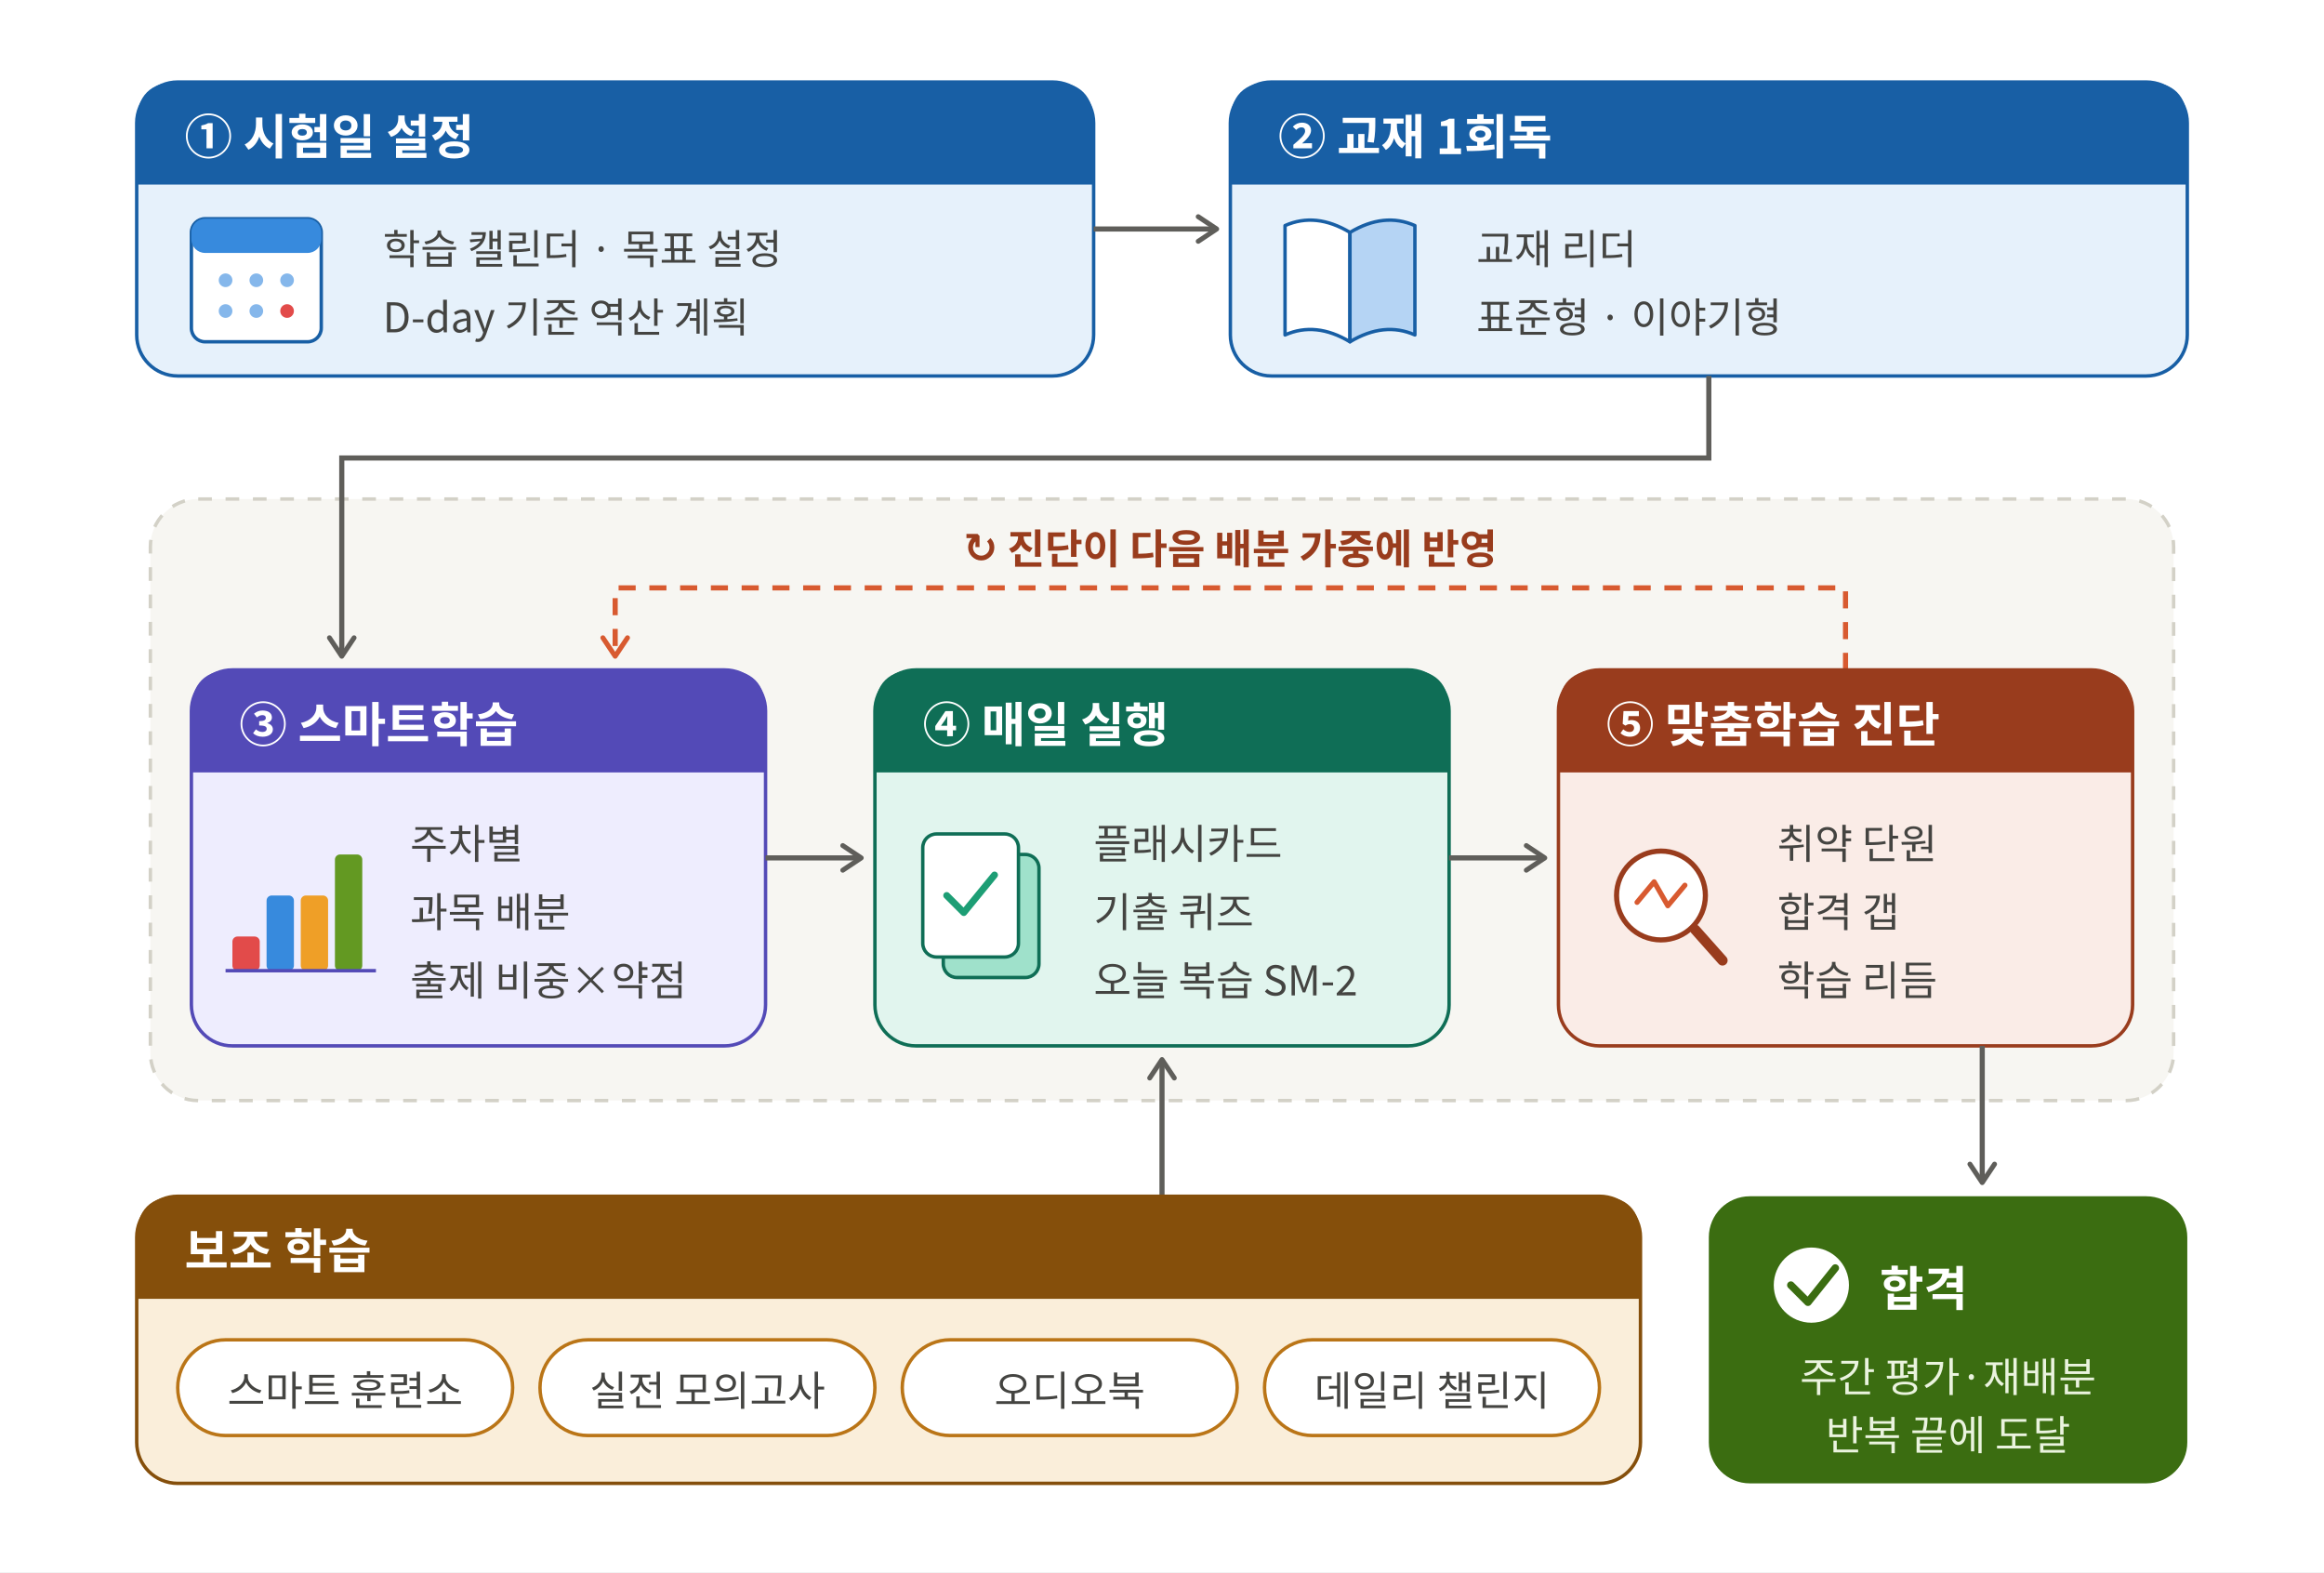
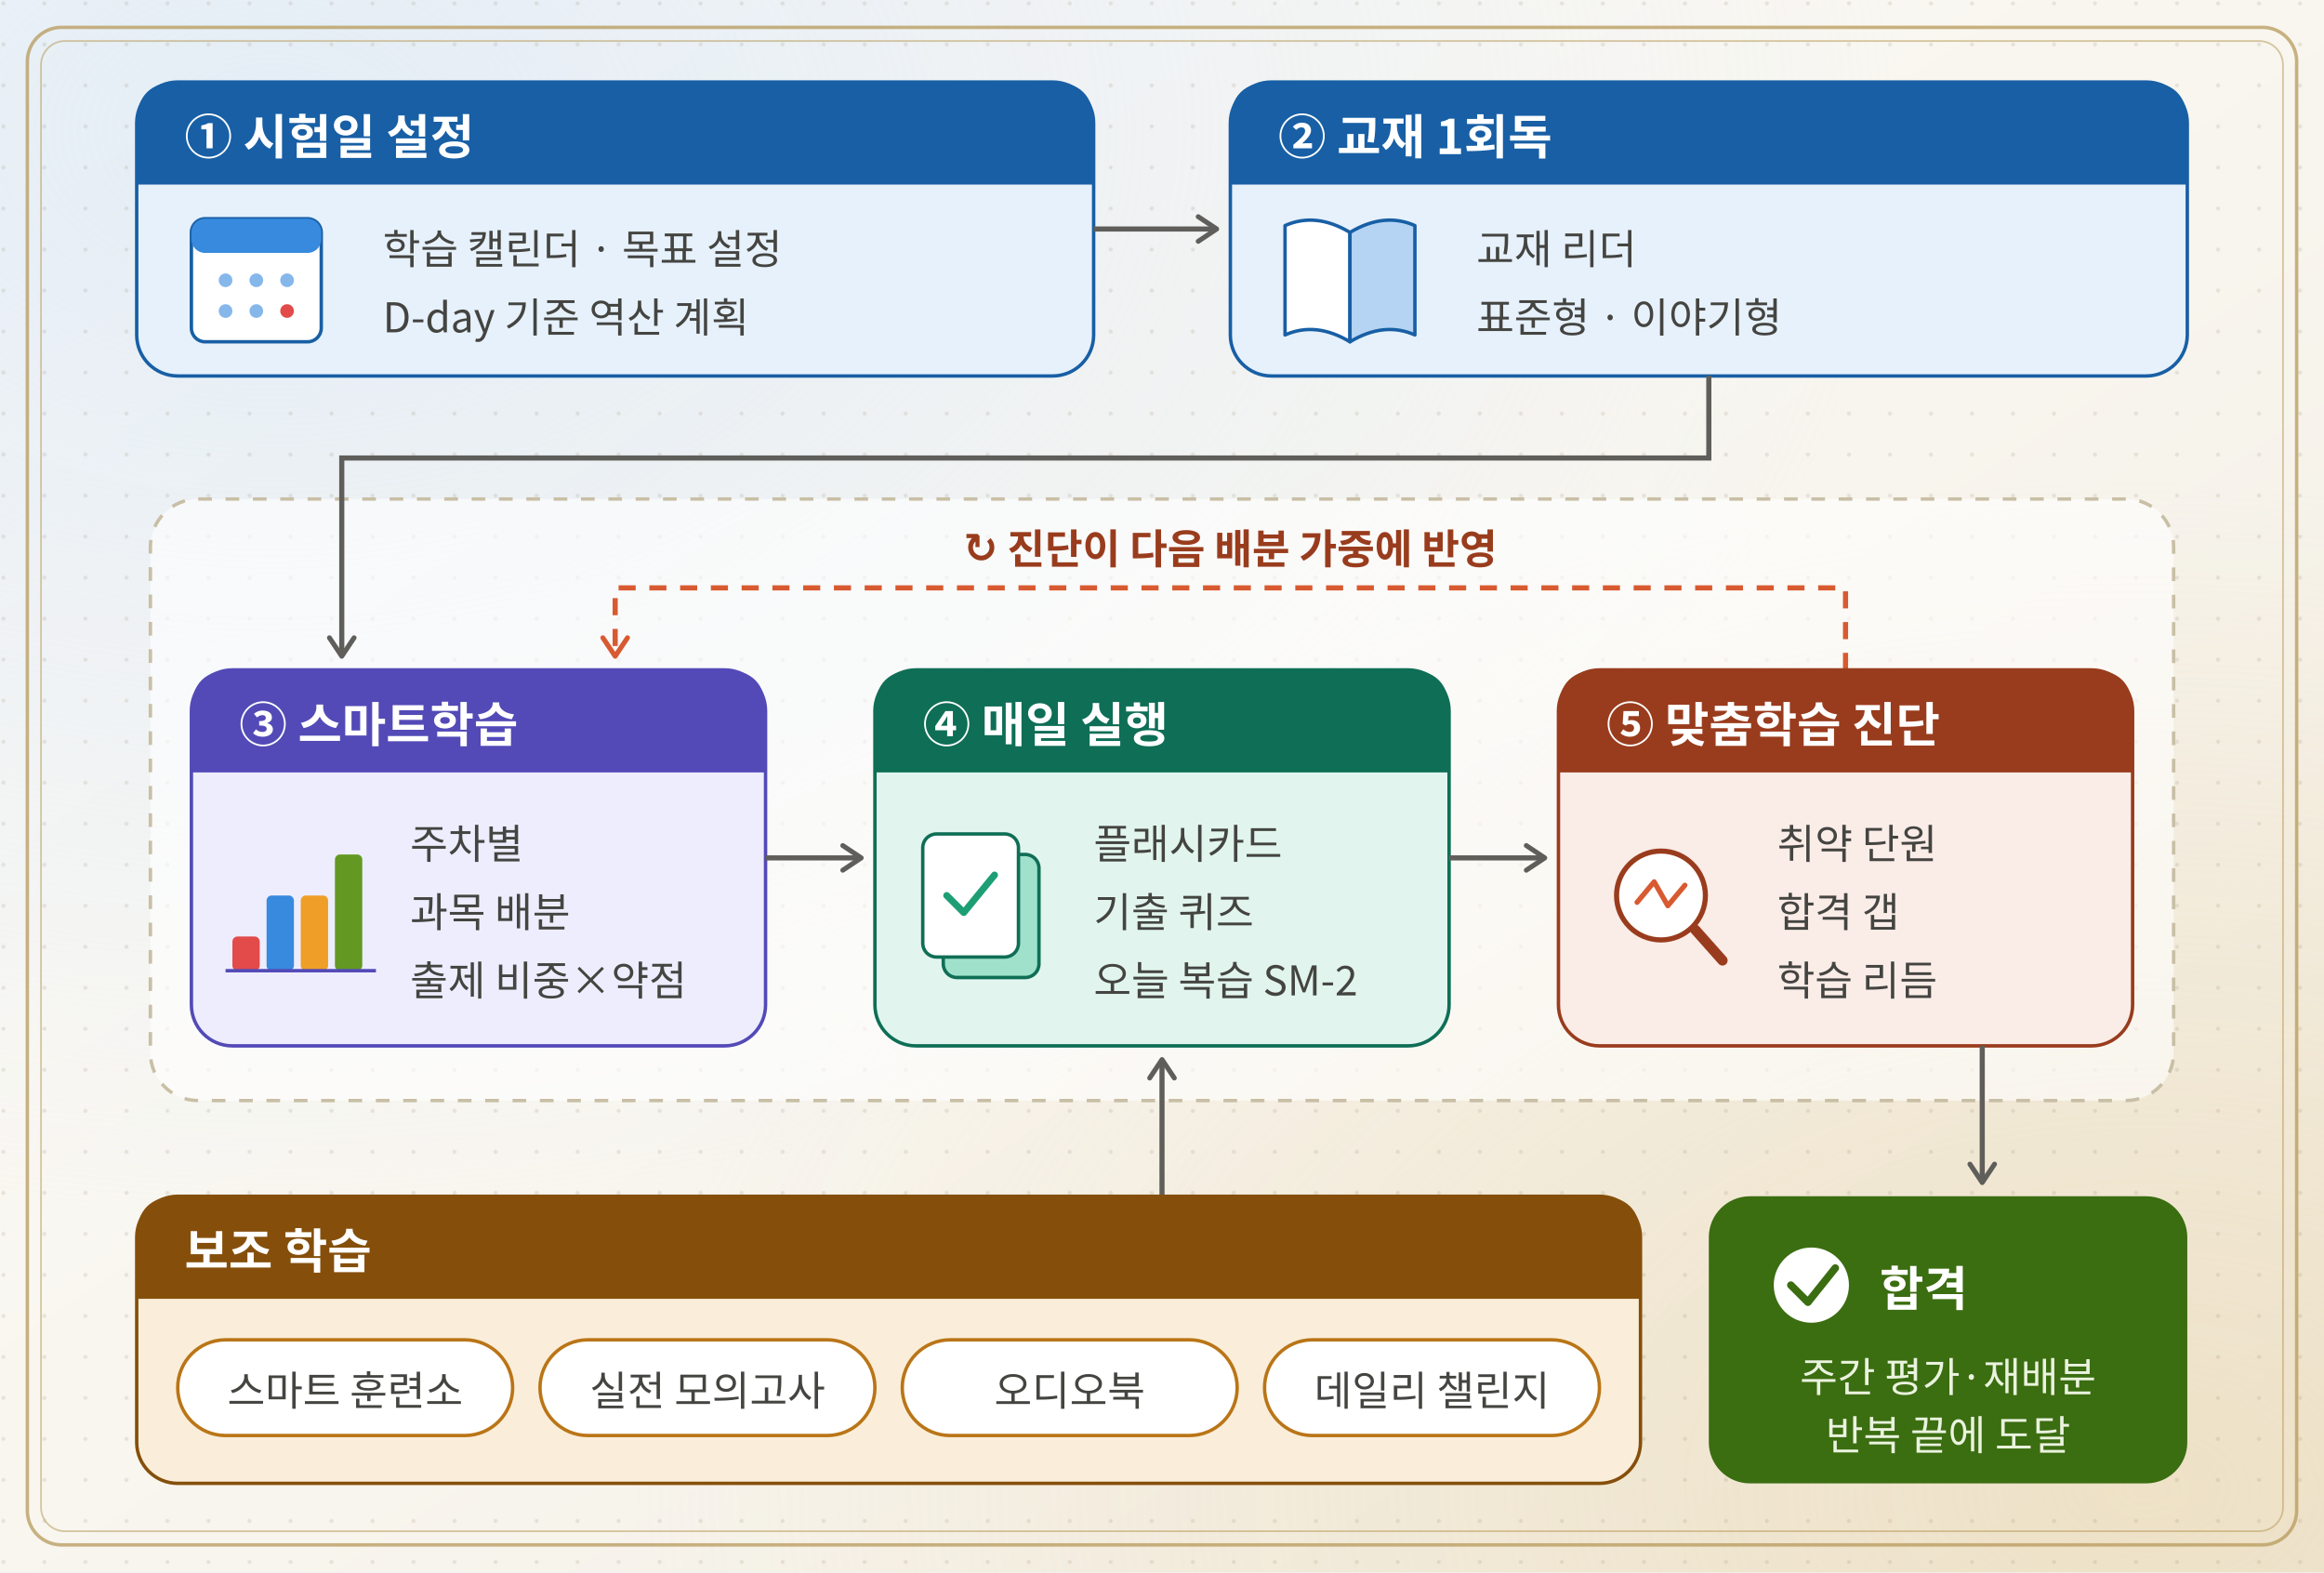
<svg xmlns="http://www.w3.org/2000/svg" width="1360" height="920" viewBox="0 0 680 460" role="img" aria-labelledby="t d">
  <defs>
    <marker id="ag" viewBox="0 0 10 10" refX="8" refY="5" markerWidth="6" markerHeight="6" orient="auto">
      <path d="M2 1L8 5L2 9" fill="none" stroke="#5F5E5A" stroke-width="1.6" stroke-linecap="round" stroke-linejoin="round" />
    </marker>
    <marker id="ac" viewBox="0 0 10 10" refX="8" refY="5" markerWidth="6" markerHeight="6" orient="auto">
      <path d="M2 1L8 5L2 9" fill="none" stroke="#D85A30" stroke-width="1.6" stroke-linecap="round" stroke-linejoin="round" />
    </marker>
  </defs>
  <style>
text{font-family:"Noto Sans CJK KR","Noto Sans KR","Pretendard","Apple SD Gothic Neo","Malgun Gothic","NanumGothic",sans-serif}
.tw{font-size:14px;font-weight:700;fill:#FFFFFF}
.tg{font-size:12px;font-weight:400;fill:#EAF3DE}
.ts{font-size:12px;font-weight:400;fill:#444441}
.tr{font-size:12px;font-weight:700;fill:#993C1D}
.a{fill:none;stroke:#5F5E5A;stroke-width:1.5}
</style>
-   <rect width="680" height="460" fill="#FFFFFF" />
-   <rect x="44" y="146" width="592" height="176" rx="14" fill="#F7F6F2" stroke="#D3D1C7" stroke-width="1" stroke-dasharray="4 4" />
+   <defs>
+     <linearGradient id="bgBase" x1="0" y1="0" x2="1" y2="1">
+       <stop offset="0" stop-color="#FDFCF9" />
+       <stop offset="0.55" stop-color="#F8F5EE" />
+       <stop offset="1" stop-color="#F1ECE1" />
+     </linearGradient>
+     <radialGradient id="bgGlowA" cx="0.12" cy="0.08" r="0.7">
+       <stop offset="0" stop-color="#DCE8F5" stop-opacity="0.75" />
+       <stop offset="1" stop-color="#DCE8F5" stop-opacity="0" />
+     </radialGradient>
+     <radialGradient id="bgGlowB" cx="0.92" cy="0.95" r="0.65">
+       <stop offset="0" stop-color="#EBD9B4" stop-opacity="0.6" />
+       <stop offset="1" stop-color="#EBD9B4" stop-opacity="0" />
+     </radialGradient>
+     <pattern id="bgDots" width="12" height="12" patternUnits="userSpaceOnUse">
+       <circle cx="1" cy="1" r="0.6" fill="#8A7B5C" fill-opacity="0.16" />
+     </pattern>
+   </defs>
+   <rect width="680" height="460" fill="url(#bgBase)" />
+   <rect width="680" height="460" fill="url(#bgGlowA)" />
+   <rect width="680" height="460" fill="url(#bgGlowB)" />
+   <rect width="680" height="460" fill="url(#bgDots)" />
+   <rect x="8" y="8" width="664" height="444" rx="10" fill="none" stroke="#B79A5B" stroke-width="1" stroke-opacity="0.75" />
+   <rect x="12" y="12" width="656" height="436" rx="7" fill="none" stroke="#B79A5B" stroke-width="0.5" stroke-opacity="0.55" />
+   <rect x="44" y="146" width="592" height="176" rx="14" fill="#FFFFFF" fill-opacity="0.6" stroke="#C9BFA6" stroke-width="1" stroke-dasharray="4 4" />
  <rect x="40" y="24" width="280" height="86" rx="12" fill="#E6F1FB" stroke="#185FA5" stroke-width="1" />
  <path d="M40 54V36Q40 24 52 24H308Q320 24 320 36V54Z" fill="#185FA5" />
  <text class="tw" x="54" y="39" text-anchor="start" dominant-baseline="central">① 시험일 설정</text>
  <text class="ts" x="112" y="72.0" text-anchor="start" dominant-baseline="central">학습 캘린더 · 목표 설정</text>
  <text class="ts" x="112" y="92.0" text-anchor="start" dominant-baseline="central">D-day 기준 역산 계획</text>
  <rect x="56" y="64" width="38" height="36" rx="4" fill="#FFFFFF" stroke="#185FA5" />
  <rect x="56" y="64" width="38" height="10" rx="4" fill="#378ADD" />
  <circle cx="66" cy="82" r="2" fill="#85B7EB" />
  <circle cx="66" cy="91" r="2" fill="#85B7EB" />
  <circle cx="75" cy="82" r="2" fill="#85B7EB" />
  <circle cx="75" cy="91" r="2" fill="#85B7EB" />
  <circle cx="84" cy="82" r="2" fill="#85B7EB" />
  <circle cx="84" cy="91" r="2" fill="#E24B4A" />
  <rect x="360" y="24" width="280" height="86" rx="12" fill="#E6F1FB" stroke="#185FA5" stroke-width="1" />
  <path d="M360 54V36Q360 24 372 24H628Q640 24 640 36V54Z" fill="#185FA5" />
  <text class="tw" x="374" y="39" text-anchor="start" dominant-baseline="central">② 교재 1회독</text>
  <text class="ts" x="432" y="72.0" text-anchor="start" dominant-baseline="central">교재 리더</text>
  <text class="ts" x="432" y="92.0" text-anchor="start" dominant-baseline="central">표준형 · 이야기형</text>
  <path d="M395 68Q385 62 376 66V98Q385 94 395 100Z" fill="#FFFFFF" stroke="#185FA5" stroke-linejoin="round" />
  <path d="M395 68Q405 62 414 66V98Q405 94 395 100Z" fill="#B5D4F4" stroke="#185FA5" stroke-linejoin="round" />
  <line class="a" x1="320" y1="67" x2="356" y2="67" marker-end="url(#ag)" />
  <path class="a" d="M500 110V134H100V192" marker-end="url(#ag)" />
  <path d="M540 196V172H180V192" fill="none" stroke="#D85A30" stroke-width="1.5" stroke-dasharray="5 4" marker-end="url(#ac)" />
  <text class="tr" x="360" y="158" text-anchor="middle" dominant-baseline="central">↻ 진단이 다음 배분 가중에 반영</text>
  <rect x="56" y="196" width="168" height="110" rx="12" fill="#EEEDFE" stroke="#534AB7" stroke-width="1" />
  <path d="M56 226V208Q56 196 68 196H212Q224 196 224 208V226Z" fill="#534AB7" />
  <text class="tw" x="70" y="211" text-anchor="start" dominant-baseline="central">③ 스마트학습</text>
  <text class="ts" x="120" y="246.0" text-anchor="start" dominant-baseline="central">주차별</text>
  <text class="ts" x="120" y="266.0" text-anchor="start" dominant-baseline="central">과목 배분</text>
  <text class="ts" x="120" y="286.0" text-anchor="start" dominant-baseline="central">출제 비중×약점</text>
  <rect x="68" y="274" width="8" height="10" rx="1.5" fill="#E24B4A" />
  <rect x="78" y="262" width="8" height="22" rx="1.5" fill="#378ADD" />
  <rect x="88" y="262" width="8" height="22" rx="1.5" fill="#EF9F27" />
  <rect x="98" y="250" width="8" height="34" rx="1.5" fill="#639922" />
  <line x1="66" y1="284" x2="110" y2="284" stroke="#534AB7" />
  <rect x="256" y="196" width="168" height="110" rx="12" fill="#E1F5EE" stroke="#0F6E56" stroke-width="1" />
  <path d="M256 226V208Q256 196 268 196H412Q424 196 424 208V226Z" fill="#0F6E56" />
  <text class="tw" x="270" y="211" text-anchor="start" dominant-baseline="central">④ 매일 실행</text>
  <text class="ts" x="320" y="246.0" text-anchor="start" dominant-baseline="central">플래시카드</text>
  <text class="ts" x="320" y="266.0" text-anchor="start" dominant-baseline="central">기출 퀴즈</text>
  <text class="ts" x="320" y="286.0" text-anchor="start" dominant-baseline="central">오늘 복습 SM-2</text>
  <rect x="276" y="250" width="28" height="36" rx="4" fill="#9FE1CB" stroke="#0F6E56" />
  <rect x="270" y="244" width="28" height="36" rx="4" fill="#FFFFFF" stroke="#0F6E56" />
  <path d="M277 262L282 267L291 256" fill="none" stroke="#1D9E75" stroke-width="2" stroke-linecap="round" stroke-linejoin="round" />
  <rect x="456" y="196" width="168" height="110" rx="12" fill="#FAECE7" stroke="#993C1D" stroke-width="1" />
  <path d="M456 226V208Q456 196 468 196H612Q624 196 624 208V226Z" fill="#993C1D" />
  <text class="tw" x="470" y="211" text-anchor="start" dominant-baseline="central">⑤ 맞춤학습 진단</text>
  <text class="ts" x="520" y="246.0" text-anchor="start" dominant-baseline="central">취약 단원</text>
  <text class="ts" x="520" y="266.0" text-anchor="start" dominant-baseline="central">합격 갭</text>
  <text class="ts" x="520" y="286.0" text-anchor="start" dominant-baseline="central">학습 리듬</text>
  <circle cx="486" cy="262" r="13" fill="#FFFFFF" stroke="#993C1D" stroke-width="1.5" />
  <path d="M479 264L484 258L488 265L493 259" fill="none" stroke="#D85A30" stroke-width="1.5" stroke-linecap="round" stroke-linejoin="round" />
  <line x1="496" y1="272" x2="504" y2="281" stroke="#993C1D" stroke-width="3" stroke-linecap="round" />
  <line class="a" x1="224" y1="251" x2="252" y2="251" marker-end="url(#ag)" />
  <line class="a" x1="424" y1="251" x2="452" y2="251" marker-end="url(#ag)" />
  <line class="a" x1="340" y1="350" x2="340" y2="310" marker-end="url(#ag)" />
  <line class="a" x1="580" y1="306" x2="580" y2="346" marker-end="url(#ag)" />
  <rect x="40" y="350" width="440" height="84" rx="12" fill="#FAEEDA" stroke="#854F0B" />
  <path d="M40 380V362Q40 350 52 350H468Q480 350 480 362V380Z" fill="#854F0B" />
  <text class="tw" x="54" y="365" text-anchor="start" dominant-baseline="central">보조 학습</text>
  <rect x="52" y="392" width="98" height="28" rx="14" fill="#FFFFFF" stroke="#BA7517" />
  <text class="ts" x="101" y="406" text-anchor="middle" dominant-baseline="central">스마트 훈련소</text>
  <rect x="158" y="392" width="98" height="28" rx="14" fill="#FFFFFF" stroke="#BA7517" />
  <text class="ts" x="207" y="406" text-anchor="middle" dominant-baseline="central">실전 모의고사</text>
  <rect x="264" y="392" width="98" height="28" rx="14" fill="#FFFFFF" stroke="#BA7517" />
  <text class="ts" x="313" y="406" text-anchor="middle" dominant-baseline="central">오디오북</text>
  <rect x="370" y="392" width="98" height="28" rx="14" fill="#FFFFFF" stroke="#BA7517" />
  <text class="ts" x="419" y="406" text-anchor="middle" dominant-baseline="central">데일리 챌린지</text>
  <rect x="500" y="350" width="140" height="84" rx="12" fill="#3B6D11" />
  <circle cx="530" cy="376" r="11" fill="#FFFFFF" />
  <path d="M524 376L529 381L537 371" fill="none" stroke="#3B6D11" stroke-width="2.2" stroke-linecap="round" stroke-linejoin="round" />
  <text class="tw" x="550" y="376" text-anchor="start" dominant-baseline="central">합격</text>
  <text class="tg" x="570" y="402" text-anchor="middle" dominant-baseline="central">주간 평가·재배분</text>
  <text class="tg" x="570" y="419" text-anchor="middle" dominant-baseline="central">반복 끝에 도달</text>
</svg>
